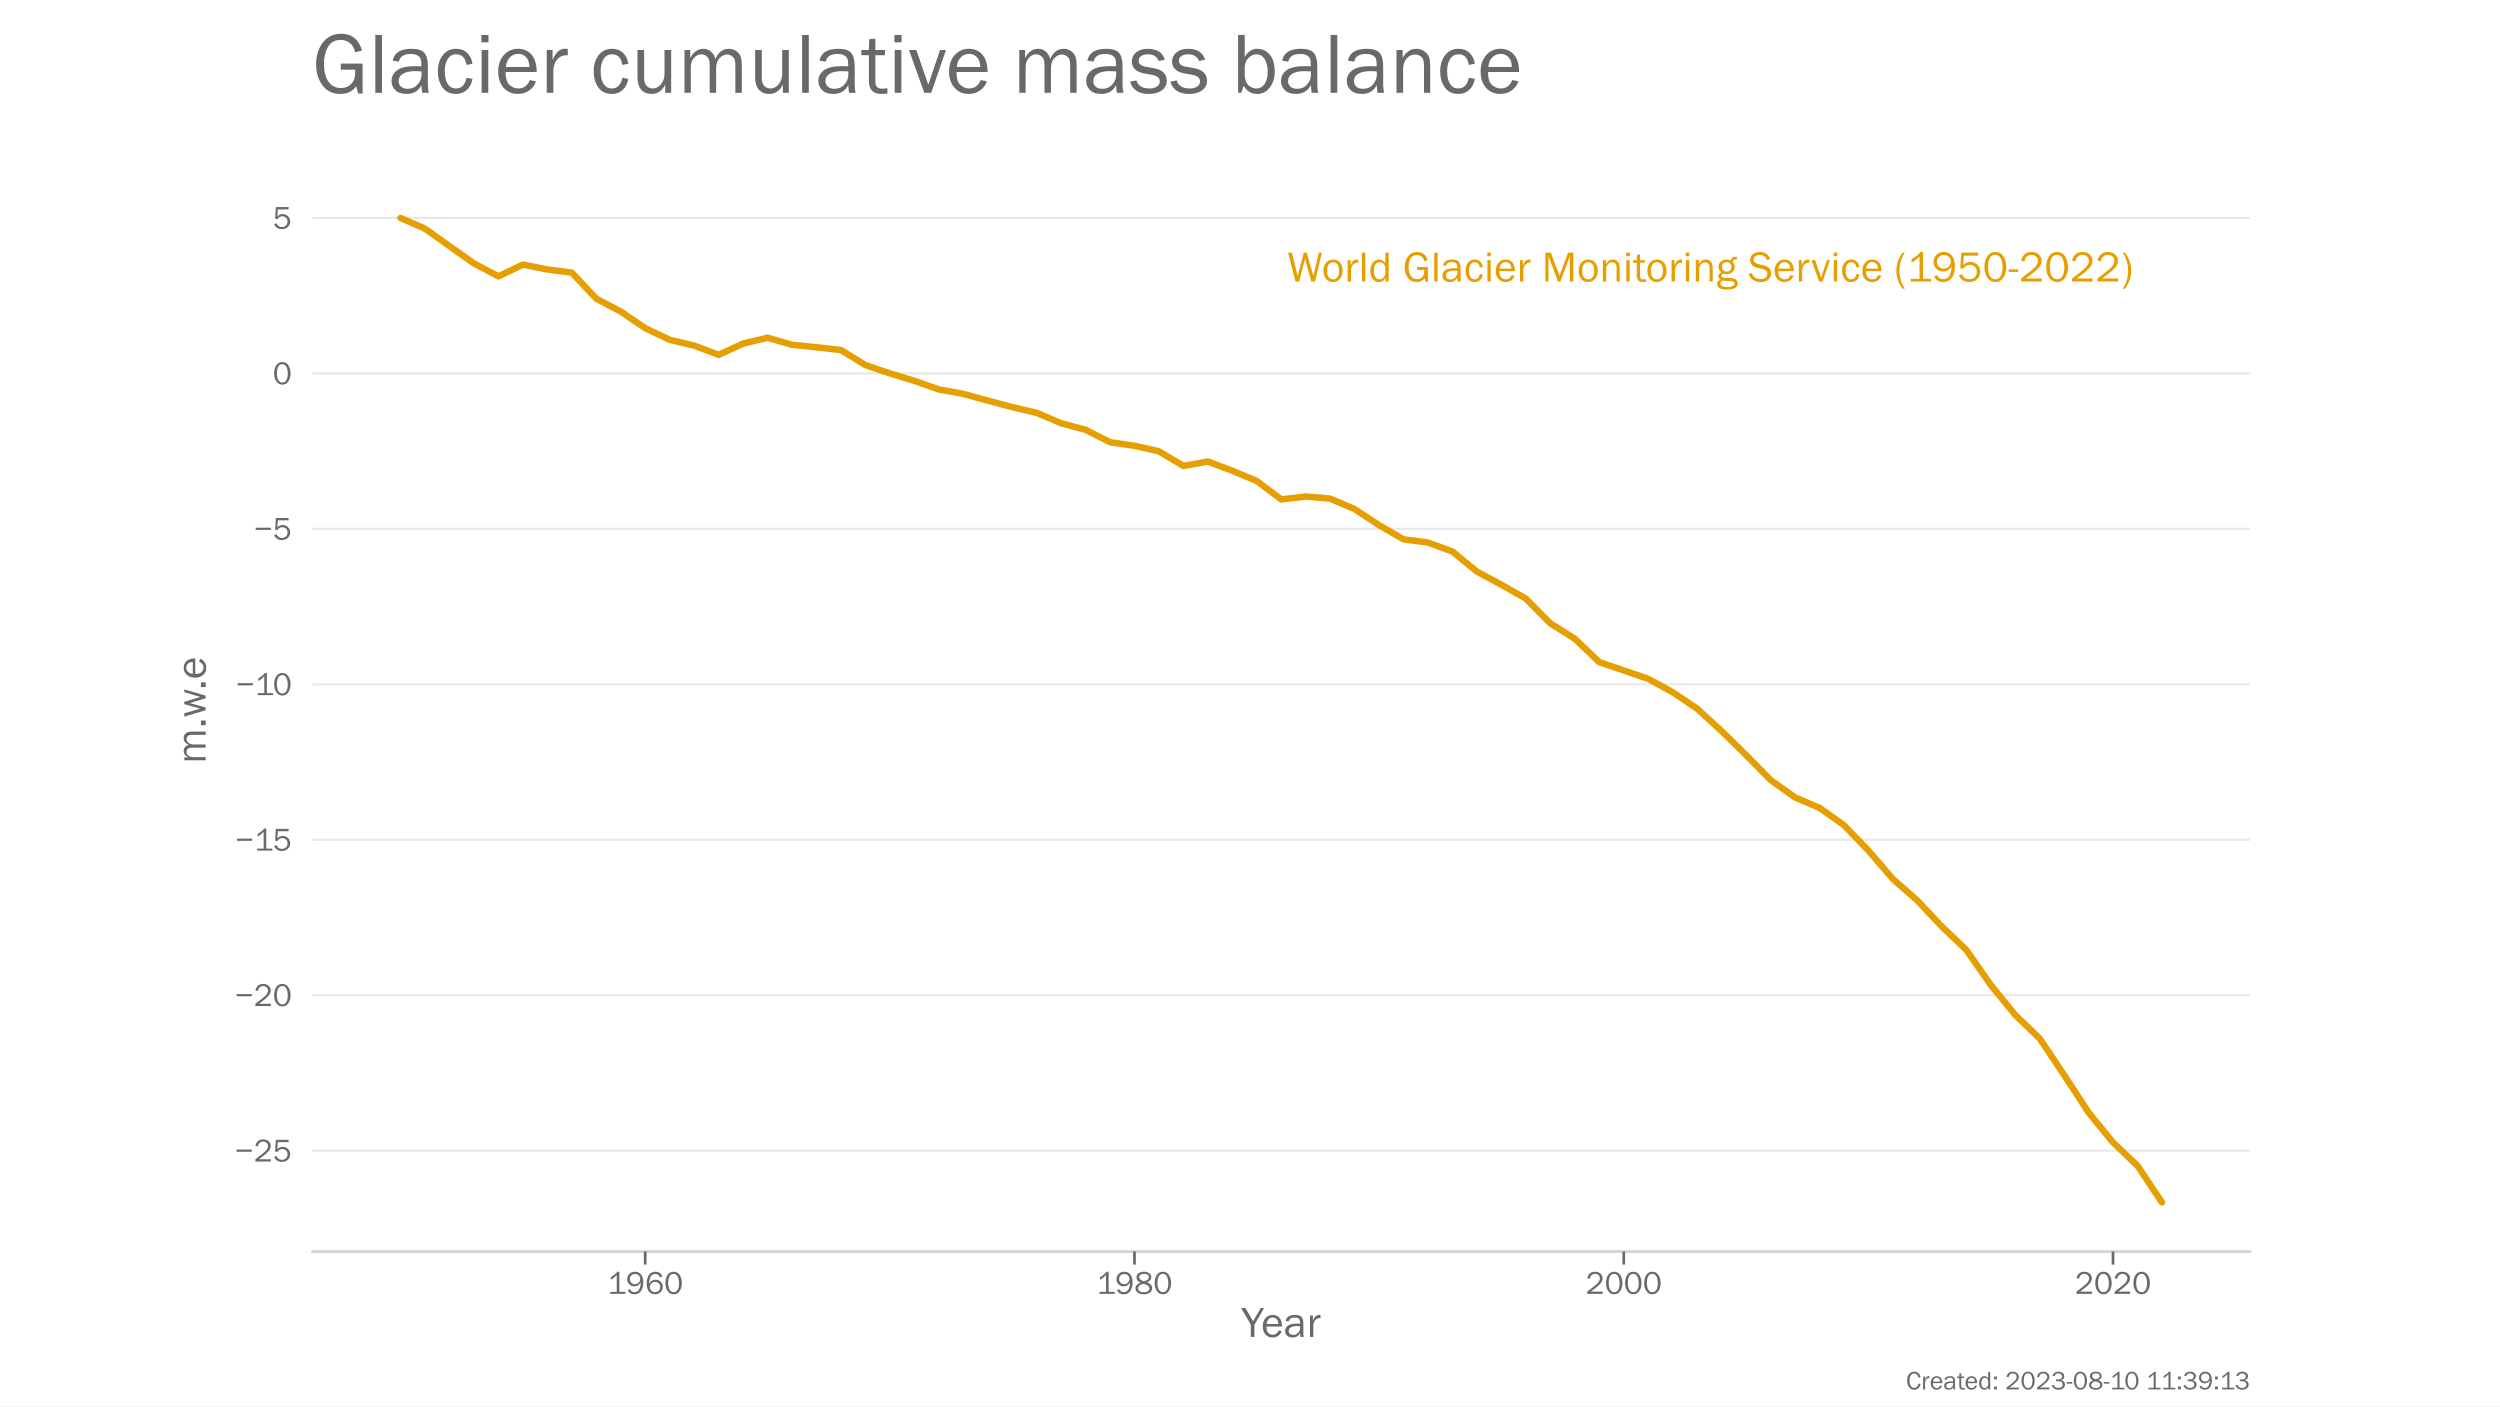
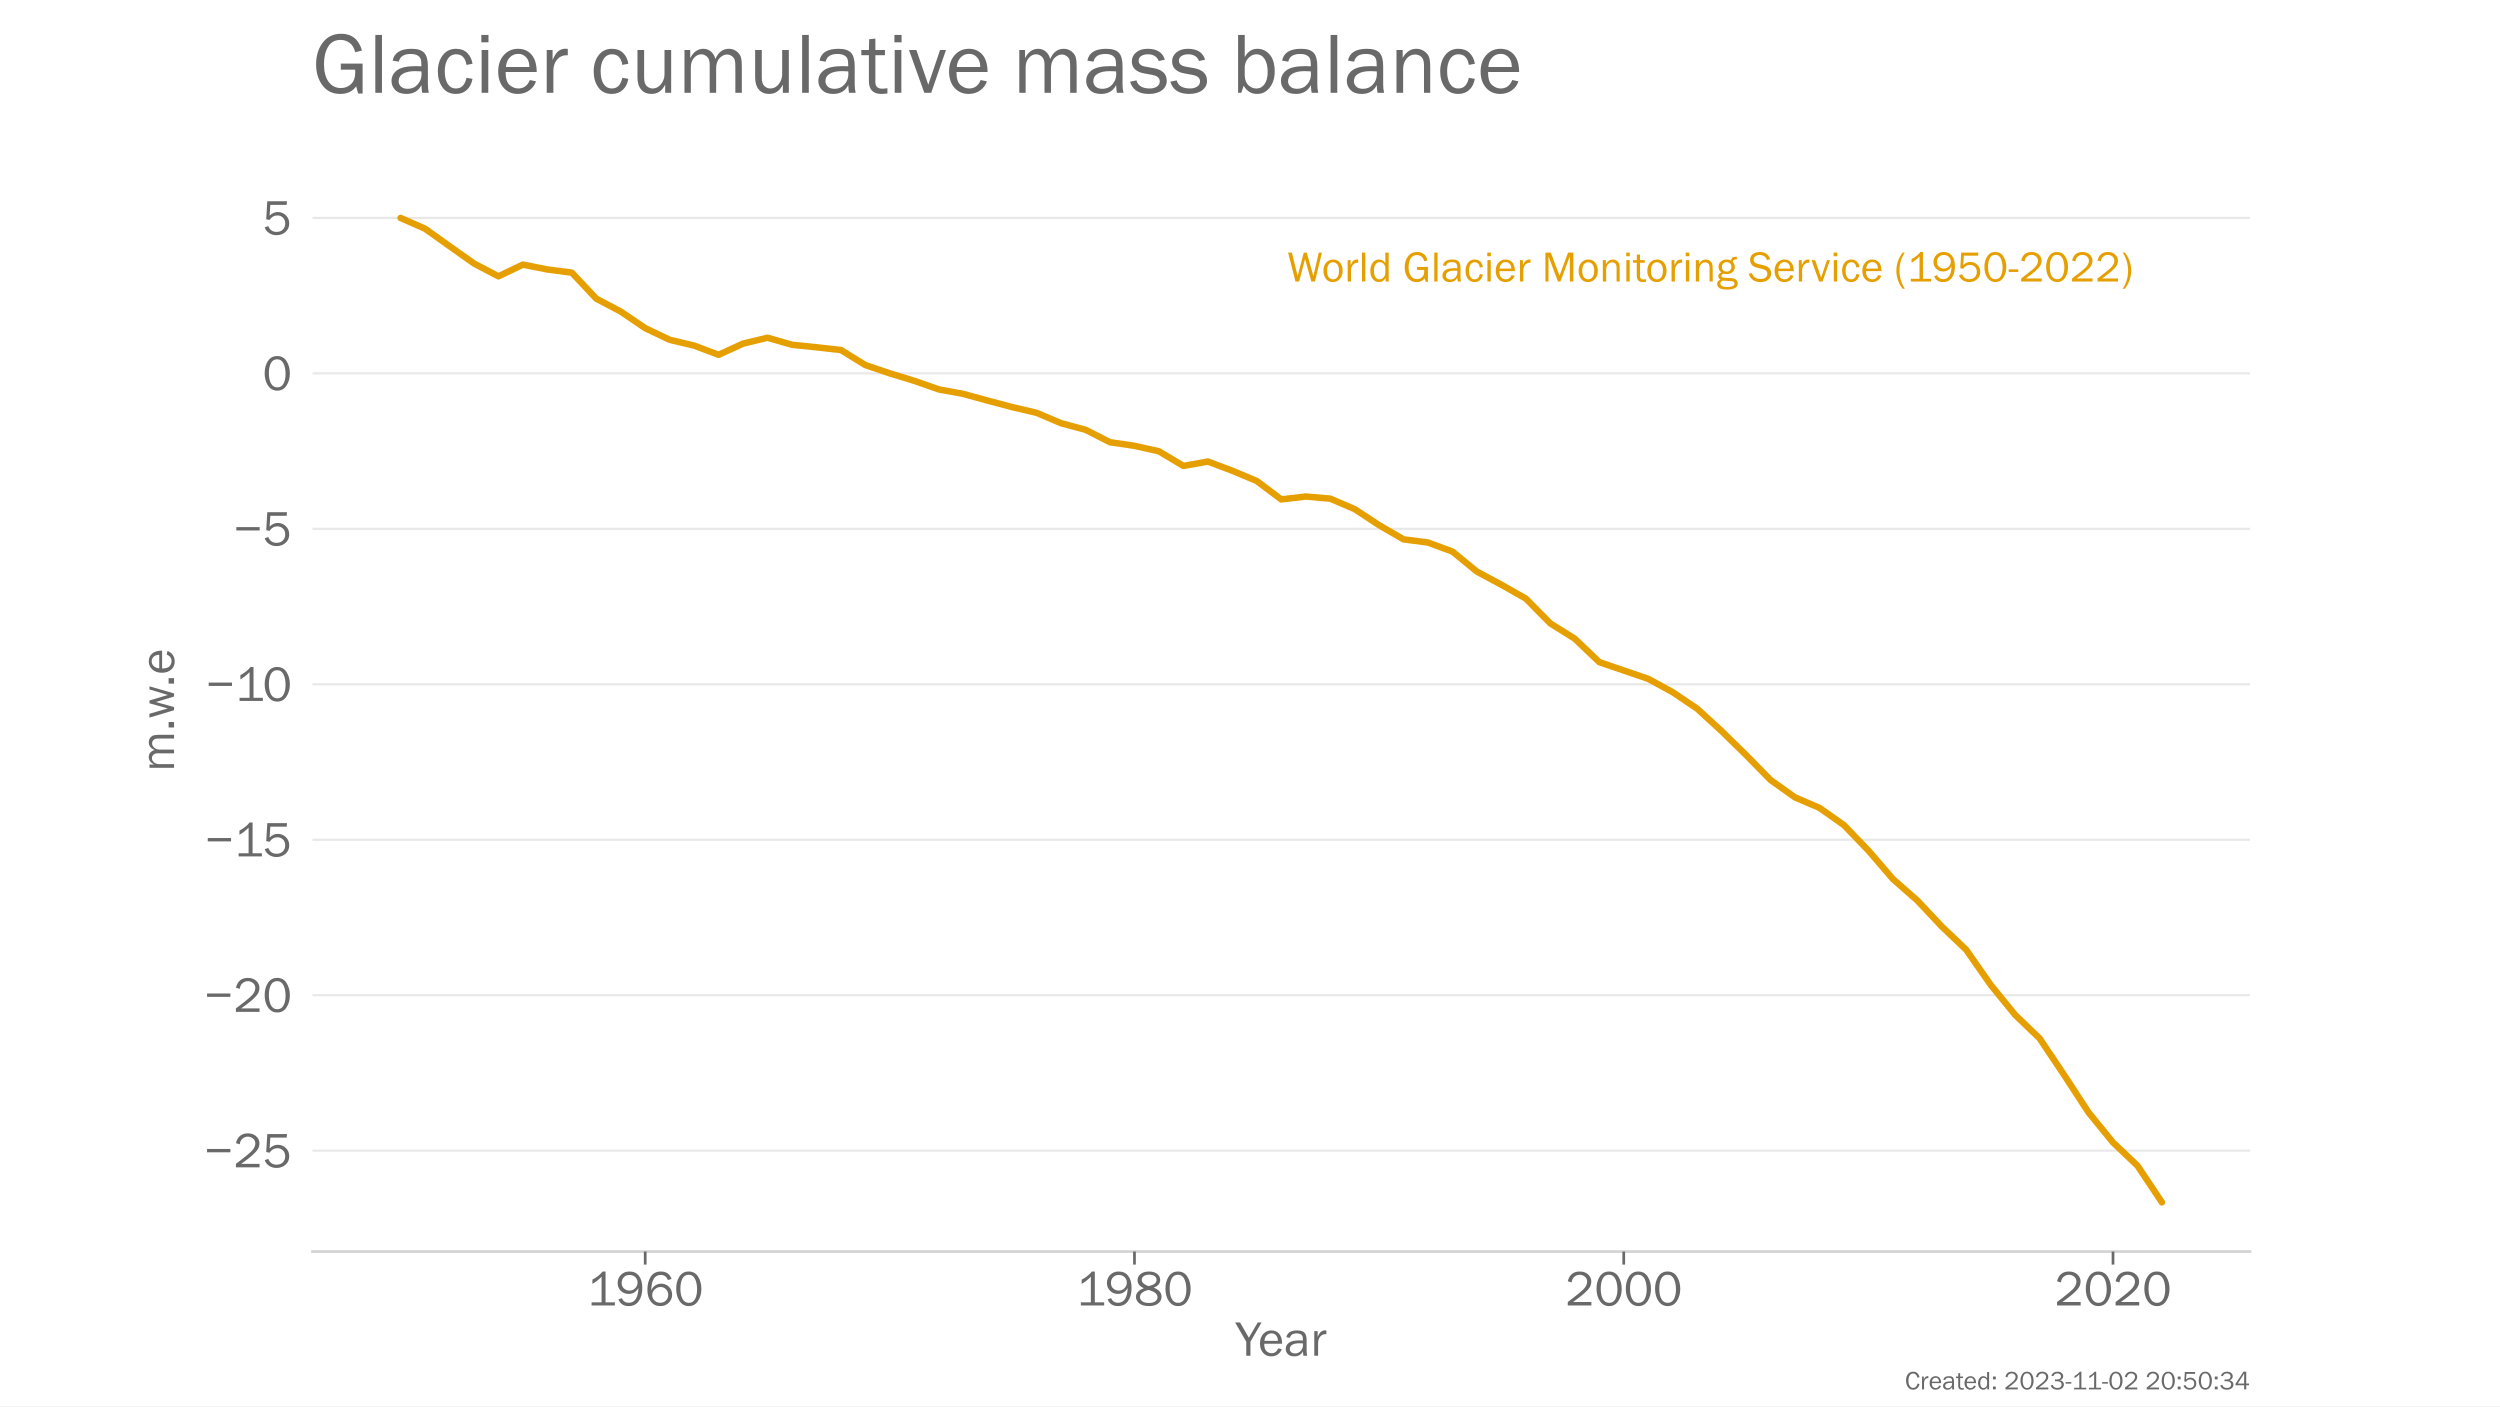
<svg xmlns="http://www.w3.org/2000/svg" xmlns:xlink="http://www.w3.org/1999/xlink" height="648pt" version="1.1" viewBox="0 0 1152 648" width="1152pt">
  <defs>
    <style type="text/css">*{stroke-linecap:butt;stroke-linejoin:round;}</style>
  </defs>
  <g id="figure_1">
    <g id="patch_1">
      <path d="M 0 648  L 1152 648  L 1152 0  L 0 0  z " style="fill:#ffffff;" />
    </g>
    <g id="axes_1">
      <g id="patch_2">
        <path d="M 144 576.72  L 1036.8 576.72  L 1036.8 77.76  L 144 77.76  z " style="fill:none;" />
      </g>
      <g id="patch_3">
        <path d="M 144 576.72  L 1036.8 576.72  " style="fill:none;stroke:#d3d3d3;stroke-linecap:square;stroke-linejoin:miter;stroke-width:1.25;" />
      </g>
      <g id="matplotlib.axis_1">
        <g id="xtick_1">
          <g id="line2d_1">
            <defs>
-               <path d="M 0 0  L 0 6  " id="m150ac38250" style="stroke:#696969;stroke-width:1.25;" />
+               <path d="M 0 0  L 0 6  " id="m0a673dbddd" style="stroke:#696969;stroke-width:1.25;" />
            </defs>
            <g>
-               <use style="fill:#696969;stroke:#696969;stroke-width:1.25;" x="297.309" xlink:href="#m150ac38250" y="576.72" />
+               <use style="fill:#696969;stroke:#696969;stroke-width:1.25;" x="297.309" xlink:href="#m0a673dbddd" y="576.72" />
            </g>
          </g>
          <g id="text_1">
-             <g style="fill:#696969;" transform="translate(279.82 596.2184)scale(0.15 -0.15)">
+             <g style="fill:#696969;" transform="translate(270.4925 601.5509)scale(0.23 -0.23)">
              <defs>
                <path d="M 55.859 6.203  L 55.859 0  L 9.188 0  L 9.188 6.203  L 29.203 6.203  L 29.203 57.672  Q 20.359 48.438 10.844 43.266  L 10.844 51.656  Q 23.969 58.547 31.203 68.016  L 37.156 68.016  L 37.156 6.203  z " id="FranklinGothic-Book-49" />
                <path d="M 5.719 12.156  L 12.406 14.594  Q 16.547 5.375 26.375 5.375  Q 35.891 5.375 40.703 13.375  Q 45.516 21.391 45.656 35.109  Q 39.109 23.094 25.984 23.094  Q 16.703 23.094 10.406 29.422  Q 4.109 35.75 4.109 45.062  Q 4.109 54.547 10.719 61.281  Q 17.328 68.016 27.594 68.016  Q 40.141 68.016 46.828 59.203  Q 53.516 50.391 53.516 34.969  Q 53.516 18.75 46.438 8.719  Q 39.359 -1.312 26.266 -1.312  Q 10.984 -1.312 5.719 12.156  z M 27.828 29.781  Q 34.719 29.781 39.375 34.594  Q 44.047 39.406 44.047 45.844  Q 44.047 52.094 39.625 56.578  Q 35.203 61.078 27.984 61.078  Q 20.656 61.078 16.406 56.469  Q 12.156 51.859 12.156 45.219  Q 12.156 38.094 16.859 33.938  Q 21.578 29.781 27.828 29.781  z " id="FranklinGothic-Book-57" />
                <path d="M 53.562 53.031  L 46.047 50.984  Q 42.188 61.141 31.984 61.141  Q 13.234 61.141 12.797 30.125  Q 15.766 37.016 21.234 40.328  Q 26.703 43.656 32.812 43.656  Q 42.094 43.656 48.359 37.188  Q 54.641 30.719 54.641 21.688  Q 54.641 12.312 47.969 5.5  Q 41.312 -1.312 30.906 -1.312  Q 19.094 -1.312 12.078 7.594  Q 5.078 16.5 5.078 31.844  Q 5.078 46.828 11.688 57.422  Q 18.312 68.016 32.172 68.016  Q 48.141 68.016 53.562 53.031  z M 30.766 5.375  Q 37.844 5.375 42.359 10.031  Q 46.875 14.703 46.875 21.234  Q 46.875 27.688 42.453 32.297  Q 38.031 36.922 31.5 36.922  Q 24.75 36.922 19.719 32.078  Q 14.703 27.25 14.703 20.75  Q 14.703 14.75 19.188 10.062  Q 23.688 5.375 30.766 5.375  z " id="FranklinGothic-Book-54" />
                <path d="M 29.391 -1.312  Q 17.875 -1.312 10.984 8.672  Q 4.109 18.656 4.109 33.453  Q 4.109 48 10.641 58  Q 17.188 68.016 29.156 68.016  Q 41.656 68.016 48.125 57.562  Q 54.594 47.125 54.594 33.062  Q 54.594 19.281 47.953 8.984  Q 41.312 -1.312 29.391 -1.312  z M 29.438 5.219  Q 37.891 5.219 41.938 12.859  Q 46 20.516 46 32.078  Q 46 44.734 41.844 53.125  Q 37.703 61.531 29.047 61.531  Q 20.703 61.531 16.625 53.859  Q 12.547 46.188 12.547 33.688  Q 12.547 20.703 16.844 12.953  Q 21.141 5.219 29.438 5.219  z " id="FranklinGothic-Book-48" />
              </defs>
              <use xlink:href="#FranklinGothic-Book-49" />
              <use x="57.268" xlink:href="#FranklinGothic-Book-57" />
              <use x="115.91" xlink:href="#FranklinGothic-Book-54" />
              <use x="174.553" xlink:href="#FranklinGothic-Book-48" />
            </g>
          </g>
        </g>
        <g id="xtick_2">
          <g id="line2d_2">
            <g>
-               <use style="fill:#696969;stroke:#696969;stroke-width:1.25;" x="522.764" xlink:href="#m150ac38250" y="576.72" />
+               <use style="fill:#696969;stroke:#696969;stroke-width:1.25;" x="522.764" xlink:href="#m0a673dbddd" y="576.72" />
            </g>
          </g>
          <g id="text_2">
-             <g style="fill:#696969;" transform="translate(505.2746 596.2184)scale(0.15 -0.15)">
+             <g style="fill:#696969;" transform="translate(495.9471 601.5509)scale(0.23 -0.23)">
              <defs>
                <path d="M 19.484 34.578  Q 6.844 40.094 6.844 50.594  Q 6.844 58.203 13.141 63.109  Q 19.438 68.016 29.828 68.016  Q 40.094 68.016 46.141 63.297  Q 52.203 58.594 52.203 50.984  Q 52.203 40.375 39.266 35.797  Q 49.703 30.953 52.359 26.453  Q 55.031 21.969 55.031 17.484  Q 55.031 9.469 48.219 4.078  Q 41.406 -1.312 29.734 -1.312  Q 17.281 -1.312 10.438 4.172  Q 3.609 9.672 3.609 17.234  Q 3.609 28.516 19.484 34.578  z M 29.594 38.719  Q 37.984 40.969 41.453 43.891  Q 44.922 46.828 44.922 51.219  Q 44.922 56.344 40.797 59  Q 36.672 61.672 29.938 61.672  Q 23.484 61.672 19.375 58.859  Q 15.281 56.062 15.281 51.312  Q 15.281 46.625 19.844 43.203  Q 24.422 39.797 29.594 38.719  z M 28.656 31.062  Q 11.766 27.047 11.766 16.938  Q 11.766 11.672 16.375 8.328  Q 21 4.984 29.984 4.984  Q 37.594 4.984 42.234 8.25  Q 46.875 11.531 46.875 16.609  Q 46.875 26.312 28.656 31.062  z " id="FranklinGothic-Book-56" />
              </defs>
              <use xlink:href="#FranklinGothic-Book-49" />
              <use x="57.268" xlink:href="#FranklinGothic-Book-57" />
              <use x="115.91" xlink:href="#FranklinGothic-Book-56" />
              <use x="174.553" xlink:href="#FranklinGothic-Book-48" />
            </g>
          </g>
        </g>
        <g id="xtick_3">
          <g id="line2d_3">
            <g>
-               <use style="fill:#696969;stroke:#696969;stroke-width:1.25;" x="748.218" xlink:href="#m150ac38250" y="576.72" />
+               <use style="fill:#696969;stroke:#696969;stroke-width:1.25;" x="748.218" xlink:href="#m0a673dbddd" y="576.72" />
            </g>
          </g>
          <g id="text_3">
-             <g style="fill:#696969;" transform="translate(730.626 596.2184)scale(0.15 -0.15)">
+             <g style="fill:#696969;" transform="translate(721.2435 601.5509)scale(0.23 -0.23)">
              <defs>
                <path d="M 52.484 6.938  L 52.484 0  L 5.172 0  L 5.172 6.938  Q 33.203 27.938 38.594 34.594  Q 44 41.266 44 47.797  Q 44 53.906 39.453 57.656  Q 34.906 61.422 29 61.422  Q 22.906 61.422 18.219 57.297  Q 13.531 53.172 12.938 46.094  L 5.172 48.438  Q 10.062 68.016 29.109 68.016  Q 39.406 68.016 45.844 62.156  Q 52.297 56.297 52.297 47.859  Q 52.297 42.047 49.234 36.672  Q 46.188 31.297 37.688 23.828  Q 29.203 16.359 15.719 6.938  z " id="FranklinGothic-Book-50" />
              </defs>
              <use xlink:href="#FranklinGothic-Book-50" />
              <use x="58.643" xlink:href="#FranklinGothic-Book-48" />
              <use x="117.285" xlink:href="#FranklinGothic-Book-48" />
              <use x="175.928" xlink:href="#FranklinGothic-Book-48" />
            </g>
          </g>
        </g>
        <g id="xtick_4">
          <g id="line2d_4">
            <g>
-               <use style="fill:#696969;stroke:#696969;stroke-width:1.25;" x="973.673" xlink:href="#m150ac38250" y="576.72" />
+               <use style="fill:#696969;stroke:#696969;stroke-width:1.25;" x="973.673" xlink:href="#m0a673dbddd" y="576.72" />
            </g>
          </g>
          <g id="text_4">
-             <g style="fill:#696969;" transform="translate(956.0805 596.2184)scale(0.15 -0.15)">
+             <g style="fill:#696969;" transform="translate(946.698 601.5509)scale(0.23 -0.23)">
              <use xlink:href="#FranklinGothic-Book-50" />
              <use x="58.643" xlink:href="#FranklinGothic-Book-48" />
              <use x="117.285" xlink:href="#FranklinGothic-Book-50" />
              <use x="175.928" xlink:href="#FranklinGothic-Book-48" />
            </g>
          </g>
        </g>
        <g id="text_5">
-           <g style="fill:#696969;" transform="translate(572.1094 616.0481)scale(0.2 -0.2)">
+           <g style="fill:#696969;" transform="translate(569.3658 624.7128)scale(0.23 -0.23)">
            <defs>
              <path d="M 52 66.656  L 29.688 28.031  L 29.688 0  L 21.344 0  L 21.344 28.031  L -0.984 66.656  L 8.844 66.656  L 26.562 35.984  L 44.391 66.656  z " id="FranklinGothic-Book-89" />
              <path d="M 40.234 14.703  L 47.359 13.234  Q 45.406 6.938 39.734 2.812  Q 34.078 -1.312 26.422 -1.312  Q 16.312 -1.312 10.062 5.781  Q 3.812 12.891 3.812 24.422  Q 3.812 36.188 10.297 43.438  Q 16.797 50.688 26.609 50.688  Q 36.281 50.688 42.156 44  Q 48.047 37.312 48.188 23.969  L 12.359 23.969  Q 12.359 12.797 17.047 8.891  Q 21.734 4.984 26.953 4.984  Q 36.375 4.984 40.234 14.703  z M 39.797 29.688  Q 39.703 33.844 38.422 37.062  Q 37.156 40.281 34.125 42.547  Q 31.109 44.828 26.859 44.828  Q 21.141 44.828 17.156 40.719  Q 13.188 36.625 12.703 29.688  z " id="FranklinGothic-Book-101" />
              <path d="M 46.297 0  L 38.672 0  Q 38.234 2.344 37.797 8.891  Q 32.719 -1.312 20.516 -1.312  Q 12.203 -1.312 7.766 3.078  Q 3.328 7.469 3.328 13.625  Q 3.328 21.094 9.672 25.906  Q 16.016 30.719 31.25 30.719  Q 33.297 30.719 37.797 30.516  Q 37.797 36.375 36.891 38.984  Q 35.984 41.609 33.047 43.172  Q 30.125 44.734 25.344 44.734  Q 13.672 44.734 11.766 35.844  L 4.688 37.062  Q 7.281 50.688 26.469 50.688  Q 36.672 50.688 40.938 46.172  Q 45.219 41.656 45.219 30.516  L 45.219 9.578  Q 45.219 4.344 46.297 0  z M 37.797 24.656  Q 33.109 24.953 30.672 24.953  Q 21.578 24.953 16.547 21.969  Q 11.531 19 11.531 13.281  Q 11.531 9.672 14.234 7.125  Q 16.938 4.594 22.078 4.594  Q 29 4.594 33.469 9.625  Q 37.938 14.656 37.938 21.438  Q 37.938 22.797 37.797 24.656  z " id="FranklinGothic-Book-97" />
              <path d="M 15.328 0  L 7.672 0  L 7.672 49.312  L 14.406 49.312  L 14.406 37.797  Q 17.969 45.953 21.547 48.359  Q 25.141 50.781 28.906 50.781  Q 30.078 50.781 31.938 50.594  L 31.938 43.266  L 30.375 43.266  Q 24.031 43.266 19.828 38.531  Q 15.625 33.797 15.328 26.078  z " id="FranklinGothic-Book-114" />
            </defs>
            <use xlink:href="#FranklinGothic-Book-89" />
            <use x="45.025" xlink:href="#FranklinGothic-Book-101" />
            <use x="97.076" xlink:href="#FranklinGothic-Book-97" />
            <use x="149.957" xlink:href="#FranklinGothic-Book-114" />
          </g>
        </g>
      </g>
      <g id="matplotlib.axis_2">
        <g id="ytick_1">
          <g id="line2d_5">
-             <path clip-path="url(#p8d4e5bbfaa)" d="M 144 530.228  L 1036.8 530.228  " style="fill:none;stroke:#d3d3d3;stroke-linecap:round;stroke-opacity:0.5;" />
+             <path clip-path="url(#pc82b619e3e)" d="M 144 530.228  L 1036.8 530.228  " style="fill:none;stroke:#d3d3d3;stroke-linecap:round;stroke-opacity:0.5;" />
          </g>
          <g id="text_6">
-             <g style="fill:#696969;" transform="translate(108.1117 535.2274)scale(0.15 -0.15)">
+             <g style="fill:#696969;" transform="translate(94.03797 537.8936)scale(0.23 -0.23)">
              <defs>
                <path d="M 6 36.766  L 52.688 36.766  L 52.688 30.031  L 6 30.031  z " id="FranklinGothic-Book-8722" />
                <path d="M 48.875 66.656  L 48.188 59.469  L 15.438 59.469  L 14.016 37.844  Q 21.438 45.125 30.328 45.125  Q 39.703 45.125 46.516 38.625  Q 53.328 32.125 53.328 22.016  Q 53.328 11.766 45.922 5.219  Q 38.531 -1.312 27.828 -1.312  Q 19.438 -1.312 12.891 3.078  Q 6.344 7.469 4.297 14.453  L 11.422 16.891  Q 15.828 5.281 27.938 5.281  Q 35.891 5.281 40.578 9.984  Q 45.266 14.703 45.266 22.016  Q 45.266 29.688 40.625 33.984  Q 35.984 38.281 29.5 38.281  Q 20.016 38.281 13.812 29.203  L 7.234 30.609  L 9.375 66.656  z " id="FranklinGothic-Book-53" />
              </defs>
              <use xlink:href="#FranklinGothic-Book-8722" />
              <use x="58.643" xlink:href="#FranklinGothic-Book-50" />
              <use x="117.285" xlink:href="#FranklinGothic-Book-53" />
            </g>
          </g>
        </g>
        <g id="ytick_2">
          <g id="line2d_6">
-             <path clip-path="url(#p8d4e5bbfaa)" d="M 144 458.592  L 1036.8 458.592  " style="fill:none;stroke:#d3d3d3;stroke-linecap:round;stroke-opacity:0.5;" />
+             <path clip-path="url(#pc82b619e3e)" d="M 144 458.592  L 1036.8 458.592  " style="fill:none;stroke:#d3d3d3;stroke-linecap:round;stroke-opacity:0.5;" />
          </g>
          <g id="text_7">
-             <g style="fill:#696969;" transform="translate(108.1117 463.5912)scale(0.15 -0.15)">
+             <g style="fill:#696969;" transform="translate(94.03797 466.2575)scale(0.23 -0.23)">
              <use xlink:href="#FranklinGothic-Book-8722" />
              <use x="58.643" xlink:href="#FranklinGothic-Book-50" />
              <use x="117.285" xlink:href="#FranklinGothic-Book-48" />
            </g>
          </g>
        </g>
        <g id="ytick_3">
          <g id="line2d_7">
-             <path clip-path="url(#p8d4e5bbfaa)" d="M 144 386.956  L 1036.8 386.956  " style="fill:none;stroke:#d3d3d3;stroke-linecap:round;stroke-opacity:0.5;" />
+             <path clip-path="url(#pc82b619e3e)" d="M 144 386.956  L 1036.8 386.956  " style="fill:none;stroke:#d3d3d3;stroke-linecap:round;stroke-opacity:0.5;" />
          </g>
          <g id="text_8">
-             <g style="fill:#696969;" transform="translate(108.318 391.9551)scale(0.15 -0.15)">
+             <g style="fill:#696969;" transform="translate(94.35422 394.6214)scale(0.23 -0.23)">
              <use xlink:href="#FranklinGothic-Book-8722" />
              <use x="58.643" xlink:href="#FranklinGothic-Book-49" />
              <use x="115.91" xlink:href="#FranklinGothic-Book-53" />
            </g>
          </g>
        </g>
        <g id="ytick_4">
          <g id="line2d_8">
-             <path clip-path="url(#p8d4e5bbfaa)" d="M 144 315.32  L 1036.8 315.32  " style="fill:none;stroke:#d3d3d3;stroke-linecap:round;stroke-opacity:0.5;" />
+             <path clip-path="url(#pc82b619e3e)" d="M 144 315.32  L 1036.8 315.32  " style="fill:none;stroke:#d3d3d3;stroke-linecap:round;stroke-opacity:0.5;" />
          </g>
          <g id="text_9">
-             <g style="fill:#696969;" transform="translate(108.5992 320.319)scale(0.15 -0.15)">
+             <g style="fill:#696969;" transform="translate(94.78547 322.9852)scale(0.23 -0.23)">
              <use xlink:href="#FranklinGothic-Book-8722" />
              <use x="58.643" xlink:href="#FranklinGothic-Book-49" />
              <use x="114.035" xlink:href="#FranklinGothic-Book-48" />
            </g>
          </g>
        </g>
        <g id="ytick_5">
          <g id="line2d_9">
-             <path clip-path="url(#p8d4e5bbfaa)" d="M 144 243.684  L 1036.8 243.684  " style="fill:none;stroke:#d3d3d3;stroke-linecap:round;stroke-opacity:0.5;" />
+             <path clip-path="url(#pc82b619e3e)" d="M 144 243.684  L 1036.8 243.684  " style="fill:none;stroke:#d3d3d3;stroke-linecap:round;stroke-opacity:0.5;" />
          </g>
          <g id="text_10">
-             <g style="fill:#696969;" transform="translate(116.9078 248.6828)scale(0.15 -0.15)">
+             <g style="fill:#696969;" transform="translate(107.5253 251.3491)scale(0.23 -0.23)">
              <use xlink:href="#FranklinGothic-Book-8722" />
              <use x="58.643" xlink:href="#FranklinGothic-Book-53" />
            </g>
          </g>
        </g>
        <g id="ytick_6">
          <g id="line2d_10">
-             <path clip-path="url(#p8d4e5bbfaa)" d="M 144 172.047  L 1036.8 172.047  " style="fill:none;stroke:#d3d3d3;stroke-linecap:round;stroke-opacity:0.5;" />
+             <path clip-path="url(#pc82b619e3e)" d="M 144 172.047  L 1036.8 172.047  " style="fill:none;stroke:#d3d3d3;stroke-linecap:round;stroke-opacity:0.5;" />
          </g>
          <g id="text_11">
-             <g style="fill:#696969;" transform="translate(125.7039 177.0467)scale(0.15 -0.15)">
+             <g style="fill:#696969;" transform="translate(121.0127 179.7129)scale(0.23 -0.23)">
              <use xlink:href="#FranklinGothic-Book-48" />
            </g>
          </g>
        </g>
        <g id="ytick_7">
          <g id="line2d_11">
-             <path clip-path="url(#p8d4e5bbfaa)" d="M 144 100.411  L 1036.8 100.411  " style="fill:none;stroke:#d3d3d3;stroke-linecap:round;stroke-opacity:0.5;" />
+             <path clip-path="url(#pc82b619e3e)" d="M 144 100.411  L 1036.8 100.411  " style="fill:none;stroke:#d3d3d3;stroke-linecap:round;stroke-opacity:0.5;" />
          </g>
          <g id="text_12">
-             <g style="fill:#696969;" transform="translate(125.7039 105.4106)scale(0.15 -0.15)">
+             <g style="fill:#696969;" transform="translate(121.0127 108.0768)scale(0.23 -0.23)">
              <use xlink:href="#FranklinGothic-Book-53" />
            </g>
          </g>
        </g>
        <g id="text_13">
-           <g style="fill:#696969;" transform="translate(94.78047 351.8744)rotate(-90)scale(0.2 -0.2)">
+           <g style="fill:#696969;" transform="translate(80.20703 355.5695)rotate(-90)scale(0.23 -0.23)">
            <defs>
              <path d="M 73.734 0  L 66.266 0  L 66.266 30.672  Q 66.266 35.406 65.594 37.766  Q 64.938 40.141 62.391 42.109  Q 59.859 44.094 56.688 44.094  Q 52.297 44.094 48.219 40.062  Q 44.141 36.031 44.141 27.781  L 44.141 0  L 36.719 0  L 36.719 32.469  Q 36.719 38.969 33.609 41.656  Q 30.516 44.344 27.094 44.344  Q 22.219 44.344 18.594 40.141  Q 14.984 35.938 14.984 29.5  L 14.984 0  L 7.672 0  L 7.672 49.312  L 14.266 49.312  L 14.266 39.844  Q 19.781 50.688 29.438 50.688  Q 34.766 50.688 38.469 47.219  Q 42.188 43.75 43.266 38.875  Q 48.344 50.688 58.844 50.688  Q 63.875 50.688 67.656 47.797  Q 71.438 44.922 72.578 41.188  Q 73.734 37.453 73.734 30.672  z " id="FranklinGothic-Book-109" />
              <path d="M 17.969 10.938  L 17.969 0  L 7.078 0  L 7.078 10.938  z " id="FranklinGothic-Book-46" />
              <path d="M 64.5 49.312  L 50.297 0  L 44.094 0  L 33.062 36.625  L 22.953 0  L 16.656 0  L 1.859 49.312  L 9.578 49.312  L 20.266 12.547  L 30.516 49.312  L 36.141 49.312  L 47.219 12.406  L 58.297 49.312  z " id="FranklinGothic-Book-119" />
            </defs>
            <use xlink:href="#FranklinGothic-Book-109" />
            <use x="81.396" xlink:href="#FranklinGothic-Book-46" />
            <use x="106.396" xlink:href="#FranklinGothic-Book-119" />
            <use x="169.303" xlink:href="#FranklinGothic-Book-46" />
            <use x="194.303" xlink:href="#FranklinGothic-Book-101" />
          </g>
        </g>
      </g>
      <g id="text_14">
        <g style="fill:#696969;" transform="translate(144 42.76)scale(0.4 -0.4)">
          <defs>
            <path d="M 57.719 33.594  L 57.719 -0.875  L 52.594 -0.875  L 50.297 7.469  Q 44.141 -1.312 31.984 -1.312  Q 18.797 -1.312 11.469 8.594  Q 4.156 18.5 4.156 32.672  Q 4.156 47.797 11.906 57.906  Q 19.672 68.016 33.016 68.016  Q 51.422 68.016 57.031 48.688  L 49.125 46.781  Q 47.406 54.203 42.719 57.562  Q 38.031 60.938 32.469 60.938  Q 22.609 60.938 17.922 52.969  Q 13.234 45.016 13.234 33.016  Q 13.234 20.062 18.484 12.766  Q 23.734 5.469 32.766 5.469  Q 39.797 5.469 44.5 10.125  Q 49.219 14.797 49.219 23  Q 49.219 24.516 49.125 26.609  L 32.625 26.609  L 32.625 33.594  z " id="FranklinGothic-Book-71" />
            <path d="M 15.328 0  L 7.672 0  L 7.672 66.656  L 15.328 66.656  z " id="FranklinGothic-Book-108" />
            <path d="M 36.812 17.281  L 43.75 16.062  Q 42.281 7.906 37.25 3.297  Q 32.234 -1.312 24.703 -1.312  Q 14.5 -1.312 9.156 6.203  Q 3.812 13.719 3.812 24.562  Q 3.812 35.797 9.453 43.234  Q 15.094 50.688 24.812 50.688  Q 32.859 50.688 37.719 45.875  Q 42.578 41.062 43.75 33.453  L 36.812 32.125  Q 34.859 44.344 25 44.344  Q 18.656 44.344 15.234 38.938  Q 11.812 33.547 11.812 24.953  Q 11.812 15.484 15.203 10.234  Q 18.609 4.984 24.75 4.984  Q 34.281 4.984 36.812 17.281  z " id="FranklinGothic-Book-99" />
            <path d="M 15.578 66.656  L 15.578 58.156  L 7.328 58.156  L 7.328 66.656  z M 15.328 49.312  L 15.328 0  L 7.672 0  L 7.672 49.312  z " id="FranklinGothic-Book-105" />
            <path id="FranklinGothic-Book-32" />
            <path d="M 46.484 0  L 39.594 0  L 39.594 9.422  Q 34.328 -1.312 23.875 -1.312  Q 16.312 -1.312 11.984 3.656  Q 7.672 8.641 7.672 17.828  L 7.672 49.312  L 15.328 49.312  L 15.328 17.828  Q 15.328 10.5 18.375 7.734  Q 21.438 4.984 25.094 4.984  Q 28.812 4.984 31.812 7.078  Q 34.812 9.188 36.812 13.062  Q 38.812 16.938 38.812 21.531  L 38.812 49.312  L 46.484 49.312  z " id="FranklinGothic-Book-117" />
            <path d="M 30.031 5.281  L 30.031 -0.781  Q 25.984 -1.312 23 -1.312  Q 8.688 -1.312 8.688 13.625  L 8.688 43.312  L -0.047 43.312  L -0.047 49.312  L 8.688 49.312  L 9.031 61.719  L 16.156 62.406  L 16.156 49.312  L 27.203 49.312  L 27.203 43.312  L 16.156 43.312  L 16.156 12.359  Q 16.156 4.734 24.078 4.734  Q 26.703 4.734 30.031 5.281  z " id="FranklinGothic-Book-116" />
            <path d="M 43.797 49.312  L 26.766 0  L 18.797 0  L 1.172 49.312  L 9.672 49.312  L 23.391 9.234  L 36.969 49.312  z " id="FranklinGothic-Book-118" />
            <path d="M 1.031 12.797  L 8.344 14.312  Q 10.797 4.984 23.781 4.984  Q 28.562 4.984 31.875 7.125  Q 35.203 9.281 35.203 13.188  Q 35.203 19 26.766 20.562  L 16.359 22.516  Q 10.25 23.688 6.641 27.094  Q 3.031 30.516 3.031 36.141  Q 3.031 42.328 7.953 46.5  Q 12.891 50.688 21.234 50.688  Q 37.312 50.688 41.062 38.141  L 34.031 36.625  Q 31 44.344 21.578 44.344  Q 16.891 44.344 13.891 42.406  Q 10.891 40.484 10.891 37.016  Q 10.891 31.547 18.562 30.125  L 28.172 28.422  Q 43.266 25.688 43.266 13.812  Q 43.266 7.031 37.641 2.859  Q 32.031 -1.312 22.703 -1.312  Q 5.172 -1.312 1.031 12.797  z " id="FranklinGothic-Book-115" />
            <path d="M 11.375 0  L 7.672 0  L 7.672 66.656  L 15.328 66.656  L 15.328 41.109  Q 20.609 50.688 29.891 50.688  Q 38.375 50.688 44.109 44  Q 49.859 37.312 49.859 24.562  Q 49.859 13.578 44.219 6.125  Q 38.578 -1.312 29.547 -1.312  Q 19.484 -1.312 14.109 8.156  z M 15.328 19.344  Q 15.875 11.766 20 8.344  Q 24.125 4.938 28.719 4.938  Q 34.578 4.938 38.156 10.016  Q 41.75 15.094 41.75 23.922  Q 41.75 33.453 38.281 38.891  Q 34.812 44.344 28.656 44.344  Q 23.828 44.344 19.938 40.453  Q 16.062 36.578 15.328 30.422  z " id="FranklinGothic-Book-98" />
            <path d="M 46.531 0  L 39.359 0  L 39.359 31.688  Q 39.359 38.531 36.375 41.312  Q 33.406 44.094 29.156 44.094  Q 23.297 44.094 19.312 39.406  Q 15.328 34.719 15.328 27.047  L 15.328 0  L 7.672 0  L 7.672 49.312  L 14.797 49.312  L 14.797 40.234  Q 20.797 50.688 30.375 50.688  Q 35.891 50.688 39.766 47.828  Q 43.656 44.969 45.094 41.406  Q 46.531 37.844 46.531 28.516  z " id="FranklinGothic-Book-110" />
          </defs>
          <use xlink:href="#FranklinGothic-Book-71" />
          <use x="64.697" xlink:href="#FranklinGothic-Book-108" />
          <use x="87.695" xlink:href="#FranklinGothic-Book-97" />
          <use x="140.576" xlink:href="#FranklinGothic-Book-99" />
          <use x="187.158" xlink:href="#FranklinGothic-Book-105" />
          <use x="210.107" xlink:href="#FranklinGothic-Book-101" />
          <use x="262.158" xlink:href="#FranklinGothic-Book-114" />
          <use x="295.117" xlink:href="#FranklinGothic-Book-32" />
          <use x="320.117" xlink:href="#FranklinGothic-Book-99" />
          <use x="366.699" xlink:href="#FranklinGothic-Book-117" />
          <use x="420.85" xlink:href="#FranklinGothic-Book-109" />
          <use x="502.246" xlink:href="#FranklinGothic-Book-117" />
          <use x="556.396" xlink:href="#FranklinGothic-Book-108" />
          <use x="579.395" xlink:href="#FranklinGothic-Book-97" />
          <use x="632.275" xlink:href="#FranklinGothic-Book-116" />
          <use x="663.037" xlink:href="#FranklinGothic-Book-105" />
          <use x="685.986" xlink:href="#FranklinGothic-Book-118" />
          <use x="729.506" xlink:href="#FranklinGothic-Book-101" />
          <use x="781.557" xlink:href="#FranklinGothic-Book-32" />
          <use x="806.557" xlink:href="#FranklinGothic-Book-109" />
          <use x="887.953" xlink:href="#FranklinGothic-Book-97" />
          <use x="940.834" xlink:href="#FranklinGothic-Book-115" />
          <use x="987.221" xlink:href="#FranklinGothic-Book-115" />
          <use x="1033.607" xlink:href="#FranklinGothic-Book-32" />
          <use x="1058.607" xlink:href="#FranklinGothic-Book-98" />
          <use x="1112.318" xlink:href="#FranklinGothic-Book-97" />
          <use x="1165.199" xlink:href="#FranklinGothic-Book-108" />
          <use x="1188.197" xlink:href="#FranklinGothic-Book-97" />
          <use x="1241.078" xlink:href="#FranklinGothic-Book-110" />
          <use x="1295.277" xlink:href="#FranklinGothic-Book-99" />
          <use x="1341.859" xlink:href="#FranklinGothic-Book-101" />
        </g>
      </g>
      <g id="legend_1">
        <g id="line2d_12" />
        <g id="text_15">
          <g style="fill:#e69f00;" transform="translate(593.1849 129.7184)scale(0.2 -0.2)">
            <defs>
              <path d="M 79.828 66.656  L 63.766 0  L 55.422 0  L 40.875 51.703  L 27.344 0  L 18.797 0  L 1.906 66.656  L 10.547 66.656  L 23.875 12.641  L 38.031 66.656  L 44.781 66.656  L 60.062 12.641  L 72.516 66.656  z " id="FranklinGothic-Book-87" />
              <path d="M 25.344 -1.312  Q 15.188 -1.312 9.5 6.203  Q 3.812 13.719 3.812 24.859  Q 3.812 36.625 10.203 43.656  Q 16.609 50.688 26.125 50.688  Q 36.328 50.688 42.203 43.281  Q 48.094 35.891 48.094 24.812  Q 48.094 13.281 41.75 5.984  Q 35.406 -1.312 25.344 -1.312  z M 25.922 4.984  Q 31.781 4.984 35.734 9.812  Q 39.703 14.656 39.703 24.859  Q 39.703 35.109 35.547 39.719  Q 31.391 44.344 25.828 44.344  Q 20.125 44.344 16.156 39.672  Q 12.203 35.016 12.203 24.906  Q 12.203 14.203 16.156 9.594  Q 20.125 4.984 25.922 4.984  z " id="FranklinGothic-Book-111" />
              <path d="M 46.188 66.656  L 46.188 0  L 39.203 0  L 39.203 8.453  Q 34.031 -1.312 23.641 -1.312  Q 14.984 -1.312 9.422 5.938  Q 3.859 13.188 3.859 24.266  Q 3.859 35.594 9.375 43.141  Q 14.891 50.688 24.031 50.688  Q 32.906 50.688 38.531 42.578  L 38.531 66.656  z M 38.531 30.281  Q 38.531 36.766 34.562 40.672  Q 30.609 44.578 25.344 44.578  Q 19.625 44.578 15.938 39.5  Q 12.25 34.422 12.25 25.25  Q 12.25 15.328 15.641 10.156  Q 19.047 4.984 24.953 4.984  Q 30.328 4.984 34.422 9.469  Q 38.531 13.969 38.531 20.016  z " id="FranklinGothic-Book-100" />
              <path d="M 72.703 0  L 64.594 0  L 64.594 58.203  L 42.922 0  L 37.25 0  L 15.438 58.203  L 15.438 0  L 8.344 0  L 8.344 66.656  L 20.75 66.656  L 40.828 13.328  L 60.5 66.656  L 72.703 66.656  z " id="FranklinGothic-Book-77" />
              <path d="M 47.953 57.031  L 47.953 50.922  Q 42.672 50.922 40.891 49.703  Q 39.109 48.484 38.531 45.312  Q 43.266 39.844 43.266 33.406  Q 43.266 26.656 38.109 21.828  Q 32.953 17 24.266 17  Q 22.312 17 20.906 17.281  Q 18.219 17.828 17.531 17.828  Q 16.219 17.828 14.359 16.531  Q 12.5 15.234 12.5 13.188  Q 12.5 10.25 15.188 9.375  Q 17.875 8.5 27.828 8.25  Q 36.281 8.016 40.312 7.109  Q 44.344 6.203 47.125 3.094  Q 49.906 0 49.906 -4.5  Q 49.906 -18.609 25.094 -18.609  Q 13.328 -18.609 7.938 -15.062  Q 2.547 -11.531 2.547 -5.609  Q 2.547 1.562 10.062 4.25  Q 5.219 7.422 5.219 12.203  Q 5.219 17.922 12.062 20.953  Q 5.672 26.125 5.672 33.984  Q 5.672 41.312 11.141 46  Q 16.609 50.688 24.469 50.688  Q 30.031 50.688 34.578 48.578  Q 35.297 53.422 37.953 55.266  Q 40.625 57.125 46.047 57.125  Q 46.578 57.125 47.953 57.031  z M 24.516 22.859  Q 29.391 22.859 32.469 25.859  Q 35.547 28.859 35.547 33.641  Q 35.547 38.531 32.344 41.625  Q 29.156 44.734 24.609 44.734  Q 20.266 44.734 16.891 41.828  Q 13.531 38.922 13.531 33.547  Q 13.531 28.766 16.547 25.812  Q 19.578 22.859 24.516 22.859  z M 15.328 2  Q 9.969 -0.344 9.969 -4.781  Q 9.969 -8.547 14.375 -10.625  Q 18.797 -12.703 25.641 -12.703  Q 31.984 -12.703 37.25 -10.906  Q 42.531 -9.125 42.531 -4.891  Q 42.531 -2.594 40.969 -1.125  Q 39.406 0.344 36.688 0.734  Q 33.984 1.125 27.25 1.312  Q 19.188 1.516 15.328 2  z " id="FranklinGothic-Book-103" />
              <path d="M 1.031 17.719  L 8.547 19.438  Q 13.094 5.812 28.219 5.812  Q 36.141 5.812 40.141 9.156  Q 44.141 12.5 44.141 18.109  Q 44.141 22.359 41.078 24.953  Q 38.031 27.547 34.031 28.516  L 20.703 31.844  Q 15.531 33.156 12.234 35.031  Q 8.938 36.922 6.641 40.828  Q 4.344 44.734 4.344 49.75  Q 4.344 58.109 10.641 63.062  Q 16.938 68.016 26.812 68.016  Q 44.969 68.016 50.688 51.562  L 43.109 49.312  Q 41.797 55.172 36.906 58.172  Q 32.031 61.188 26.516 61.188  Q 21.047 61.188 16.766 58.297  Q 12.5 55.422 12.5 50.141  Q 12.5 42.781 23.344 40.188  L 35.797 37.203  Q 52.875 33.109 52.875 18.797  Q 52.875 10.156 46.453 4.422  Q 40.047 -1.312 28.375 -1.312  Q 7.672 -1.312 1.031 17.719  z " id="FranklinGothic-Book-83" />
              <path d="M 24.703 -16.656  L 19.578 -16.656  Q 5.219 2.203 5.219 25.094  Q 5.219 46.969 19.578 66.656  L 24.703 66.656  Q 12.359 48.25 12.359 25  Q 12.359 2.828 24.703 -16.656  z " id="FranklinGothic-Book-40" />
              <path d="M 23.531 27.984  L 23.531 22.016  L 1.469 22.016  L 1.469 27.984  z " id="FranklinGothic-Book-45" />
              <path d="M 4.641 66.656  L 9.719 66.656  Q 24.125 47.797 24.125 24.906  Q 24.125 3.031 9.719 -16.656  L 4.641 -16.656  Q 17 1.766 17 25  Q 17 47.172 4.641 66.656  z " id="FranklinGothic-Book-41" />
            </defs>
            <use xlink:href="#FranklinGothic-Book-87" />
            <use x="79.488" xlink:href="#FranklinGothic-Book-111" />
            <use x="131.441" xlink:href="#FranklinGothic-Book-114" />
            <use x="164.4" xlink:href="#FranklinGothic-Book-108" />
            <use x="187.398" xlink:href="#FranklinGothic-Book-100" />
            <use x="241.256" xlink:href="#FranklinGothic-Book-32" />
            <use x="266.256" xlink:href="#FranklinGothic-Book-71" />
            <use x="330.953" xlink:href="#FranklinGothic-Book-108" />
            <use x="353.951" xlink:href="#FranklinGothic-Book-97" />
            <use x="406.832" xlink:href="#FranklinGothic-Book-99" />
            <use x="453.414" xlink:href="#FranklinGothic-Book-105" />
            <use x="476.363" xlink:href="#FranklinGothic-Book-101" />
            <use x="528.414" xlink:href="#FranklinGothic-Book-114" />
            <use x="561.373" xlink:href="#FranklinGothic-Book-32" />
            <use x="586.373" xlink:href="#FranklinGothic-Book-77" />
            <use x="667.379" xlink:href="#FranklinGothic-Book-111" />
            <use x="719.332" xlink:href="#FranklinGothic-Book-110" />
            <use x="773.531" xlink:href="#FranklinGothic-Book-105" />
            <use x="796.48" xlink:href="#FranklinGothic-Book-116" />
            <use x="825.742" xlink:href="#FranklinGothic-Book-111" />
            <use x="877.695" xlink:href="#FranklinGothic-Book-114" />
            <use x="910.654" xlink:href="#FranklinGothic-Book-105" />
            <use x="933.604" xlink:href="#FranklinGothic-Book-110" />
            <use x="987.803" xlink:href="#FranklinGothic-Book-103" />
            <use x="1036.924" xlink:href="#FranklinGothic-Book-32" />
            <use x="1061.924" xlink:href="#FranklinGothic-Book-83" />
            <use x="1118.857" xlink:href="#FranklinGothic-Book-101" />
            <use x="1170.908" xlink:href="#FranklinGothic-Book-114" />
            <use x="1206.492" xlink:href="#FranklinGothic-Book-118" />
            <use x="1251.512" xlink:href="#FranklinGothic-Book-105" />
            <use x="1274.461" xlink:href="#FranklinGothic-Book-99" />
            <use x="1321.043" xlink:href="#FranklinGothic-Book-101" />
            <use x="1373.094" xlink:href="#FranklinGothic-Book-32" />
            <use x="1398.094" xlink:href="#FranklinGothic-Book-40" />
            <use x="1427.439" xlink:href="#FranklinGothic-Book-49" />
            <use x="1484.707" xlink:href="#FranklinGothic-Book-57" />
            <use x="1543.35" xlink:href="#FranklinGothic-Book-53" />
            <use x="1601.992" xlink:href="#FranklinGothic-Book-48" />
            <use x="1660.635" xlink:href="#FranklinGothic-Book-45" />
            <use x="1685.635" xlink:href="#FranklinGothic-Book-50" />
            <use x="1744.277" xlink:href="#FranklinGothic-Book-48" />
            <use x="1802.92" xlink:href="#FranklinGothic-Book-50" />
            <use x="1861.562" xlink:href="#FranklinGothic-Book-50" />
            <use x="1920.205" xlink:href="#FranklinGothic-Book-41" />
          </g>
        </g>
      </g>
      <g id="line2d_13">
-         <path clip-path="url(#p8d4e5bbfaa)" d="M 184.582 100.44  L 195.855 105.383  L 207.127 113.42  L 218.4 121.401  L 229.673 127.332  L 240.945 121.931  L 252.218 124.166  L 263.491 125.627  L 274.764 137.633  L 286.036 143.565  L 297.309 151.216  L 308.582 156.574  L 319.855 159.253  L 331.127 163.494  L 342.4 158.336  L 353.673 155.628  L 364.945 158.866  L 376.218 160.027  L 387.491 161.288  L 398.764 168.236  L 410.036 172.047  L 421.309 175.486  L 432.582 179.44  L 443.855 181.503  L 455.127 184.612  L 466.4 187.578  L 477.673 190.229  L 488.945 195.028  L 500.218 198.051  L 511.491 203.782  L 522.764 205.43  L 534.036 207.966  L 545.309 214.7  L 556.582 212.679  L 567.855 216.92  L 579.127 221.648  L 590.4 230.13  L 601.673 228.798  L 612.945 229.772  L 624.218 234.586  L 635.491 242.007  L 646.764 248.541  L 658.036 250.002  L 669.309 254.171  L 680.582 263.412  L 691.855 269.458  L 703.127 275.848  L 714.4 287.267  L 725.673 294.33  L 736.945 305.104  L 748.218 308.958  L 759.491 312.812  L 770.764 318.959  L 782.036 326.552  L 793.309 336.882  L 804.582 347.914  L 815.855 359.405  L 827.127 367.442  L 838.4 372.256  L 849.673 380.208  L 860.945 391.913  L 872.218 405.023  L 883.491 414.937  L 894.764 426.929  L 906.036 437.66  L 917.309 453.821  L 928.582 467.675  L 939.855 478.507  L 951.127 495.327  L 962.4 512.62  L 973.673 526.446  L 984.945 537.148  L 996.218 554.04  " style="fill:none;stroke:#e69f00;stroke-linecap:round;stroke-width:3;" />
+         <path clip-path="url(#pc82b619e3e)" d="M 184.582 100.44  L 195.855 105.383  L 207.127 113.42  L 218.4 121.401  L 229.673 127.332  L 240.945 121.931  L 252.218 124.166  L 263.491 125.627  L 274.764 137.633  L 286.036 143.565  L 297.309 151.216  L 308.582 156.574  L 319.855 159.253  L 331.127 163.494  L 342.4 158.336  L 353.673 155.628  L 364.945 158.866  L 376.218 160.027  L 387.491 161.288  L 398.764 168.236  L 410.036 172.047  L 421.309 175.486  L 432.582 179.44  L 443.855 181.503  L 455.127 184.612  L 466.4 187.578  L 477.673 190.229  L 488.945 195.028  L 500.218 198.051  L 511.491 203.782  L 522.764 205.43  L 534.036 207.966  L 545.309 214.7  L 556.582 212.679  L 567.855 216.92  L 579.127 221.648  L 590.4 230.13  L 601.673 228.798  L 612.945 229.772  L 624.218 234.586  L 635.491 242.007  L 646.764 248.541  L 658.036 250.002  L 669.309 254.171  L 680.582 263.412  L 691.855 269.458  L 703.127 275.848  L 714.4 287.267  L 725.673 294.33  L 736.945 305.104  L 748.218 308.958  L 759.491 312.812  L 770.764 318.959  L 782.036 326.552  L 793.309 336.882  L 804.582 347.914  L 815.855 359.405  L 827.127 367.442  L 838.4 372.256  L 849.673 380.208  L 860.945 391.913  L 872.218 405.023  L 883.491 414.937  L 894.764 426.929  L 906.036 437.66  L 917.309 453.821  L 928.582 467.675  L 939.855 478.507  L 951.127 495.327  L 962.4 512.62  L 973.673 526.446  L 984.945 537.148  L 996.218 554.04  " style="fill:none;stroke:#e69f00;stroke-linecap:round;stroke-width:3;" />
      </g>
    </g>
    <g id="text_16">
      <g id="patch_4">
-         <path d="M 874.344 646.183  L 1040.76 646.183  L 1040.76 628.265  L 874.344 628.265  z " style="fill:#ffffff;stroke:#ffffff;stroke-linejoin:miter;" />
-       </g>
-       <g style="fill:#696969;" transform="translate(878.3044 640.224)scale(0.12 -0.12)">
+         <path d="M 873.849 646.183  L 1040.76 646.183  L 1040.76 628.265  L 873.849 628.265  z " style="fill:#ffffff;stroke:#ffffff;stroke-linejoin:miter;" />
+       </g>
+       <g style="fill:#696969;" transform="translate(877.8094 640.224)scale(0.12 -0.12)">
        <defs>
          <path d="M 48.297 22.406  L 55.906 20.703  Q 50.438 -1.312 31.203 -1.312  Q 18.562 -1.312 11.359 8.891  Q 4.156 19.094 4.156 33.984  Q 4.156 49.359 11.672 58.688  Q 19.188 68.016 31.844 68.016  Q 50.594 68.016 55.906 46.578  L 48.047 45.016  Q 43.75 60.938 31.781 60.938  Q 22.953 60.938 18.094 53.531  Q 13.234 46.141 13.234 32.766  Q 13.234 20.516 18.203 13.109  Q 23.188 5.719 31.391 5.719  Q 44.141 5.719 48.297 22.406  z " id="FranklinGothic-Book-67" />
          <path d="M 17.969 49.312  L 17.969 38.375  L 7.078 38.375  L 7.078 49.312  z M 17.969 10.984  L 17.969 0  L 7.078 0  L 7.078 10.984  z " id="FranklinGothic-Book-58" />
          <path d="M 19.344 31.344  L 19.344 37.984  L 26.953 37.984  Q 35.297 37.984 38.891 41.406  Q 42.484 44.828 42.484 49.703  Q 42.484 55.078 38.469 58.219  Q 34.469 61.375 28.422 61.375  Q 17.188 61.375 12.891 50.531  L 5.375 52.688  Q 11.812 68.016 29.203 68.016  Q 38.969 68.016 44.969 62.812  Q 50.984 57.625 50.984 50.297  Q 50.984 44.625 47.359 40.406  Q 43.75 36.188 38.094 35.109  Q 44.438 34.188 49 29.781  Q 53.562 25.391 53.562 18.406  Q 53.562 10.062 46.766 4.375  Q 39.984 -1.312 28.172 -1.312  Q 18.797 -1.312 12.125 3.125  Q 5.469 7.562 2.938 14.938  L 10.688 17.531  Q 14.203 5.469 28.031 5.469  Q 37.016 5.469 40.938 9.297  Q 44.875 13.141 44.875 18.453  Q 44.875 24.219 40.156 27.781  Q 35.453 31.344 26.953 31.344  z " id="FranklinGothic-Book-51" />
+           <path d="M 44.094 0  L 36.031 0  L 36.031 15.875  L 3.078 15.875  L 3.078 21.484  L 33.641 68.062  L 44.094 68.062  L 44.094 22.469  L 54.891 22.469  L 54.891 15.875  L 44.094 15.875  z M 36.031 22.469  L 36.031 54  Q 36.031 57.422 36.188 61.375  Q 34.078 57.516 32.562 55.125  L 11.766 22.469  z " id="FranklinGothic-Book-52" />
        </defs>
        <use xlink:href="#FranklinGothic-Book-67" />
        <use x="57.91" xlink:href="#FranklinGothic-Book-114" />
        <use x="90.869" xlink:href="#FranklinGothic-Book-101" />
        <use x="142.92" xlink:href="#FranklinGothic-Book-97" />
        <use x="195.801" xlink:href="#FranklinGothic-Book-116" />
        <use x="224.812" xlink:href="#FranklinGothic-Book-101" />
        <use x="276.863" xlink:href="#FranklinGothic-Book-100" />
        <use x="330.721" xlink:href="#FranklinGothic-Book-58" />
        <use x="355.721" xlink:href="#FranklinGothic-Book-32" />
        <use x="380.721" xlink:href="#FranklinGothic-Book-50" />
        <use x="439.363" xlink:href="#FranklinGothic-Book-48" />
        <use x="498.006" xlink:href="#FranklinGothic-Book-50" />
        <use x="556.648" xlink:href="#FranklinGothic-Book-51" />
        <use x="615.291" xlink:href="#FranklinGothic-Book-45" />
-         <use x="640.291" xlink:href="#FranklinGothic-Book-48" />
-         <use x="698.934" xlink:href="#FranklinGothic-Book-56" />
-         <use x="757.576" xlink:href="#FranklinGothic-Book-45" />
-         <use x="782.576" xlink:href="#FranklinGothic-Book-49" />
-         <use x="837.969" xlink:href="#FranklinGothic-Book-48" />
-         <use x="896.611" xlink:href="#FranklinGothic-Book-32" />
-         <use x="921.611" xlink:href="#FranklinGothic-Book-49" />
-         <use x="978.504" xlink:href="#FranklinGothic-Book-49" />
-         <use x="1037.146" xlink:href="#FranklinGothic-Book-58" />
-         <use x="1062.146" xlink:href="#FranklinGothic-Book-51" />
-         <use x="1120.789" xlink:href="#FranklinGothic-Book-57" />
-         <use x="1179.432" xlink:href="#FranklinGothic-Book-58" />
-         <use x="1204.432" xlink:href="#FranklinGothic-Book-49" />
-         <use x="1262.199" xlink:href="#FranklinGothic-Book-51" />
+         <use x="640.291" xlink:href="#FranklinGothic-Book-49" />
+         <use x="697.184" xlink:href="#FranklinGothic-Book-49" />
+         <use x="755.826" xlink:href="#FranklinGothic-Book-45" />
+         <use x="780.826" xlink:href="#FranklinGothic-Book-48" />
+         <use x="839.469" xlink:href="#FranklinGothic-Book-50" />
+         <use x="898.111" xlink:href="#FranklinGothic-Book-32" />
+         <use x="923.111" xlink:href="#FranklinGothic-Book-50" />
+         <use x="981.754" xlink:href="#FranklinGothic-Book-48" />
+         <use x="1040.396" xlink:href="#FranklinGothic-Book-58" />
+         <use x="1065.396" xlink:href="#FranklinGothic-Book-53" />
+         <use x="1124.039" xlink:href="#FranklinGothic-Book-48" />
+         <use x="1182.682" xlink:href="#FranklinGothic-Book-58" />
+         <use x="1207.682" xlink:href="#FranklinGothic-Book-51" />
+         <use x="1266.324" xlink:href="#FranklinGothic-Book-52" />
      </g>
    </g>
  </g>
  <defs>
-     <clipPath id="p8d4e5bbfaa">
+     <clipPath id="pc82b619e3e">
      <rect height="498.96" width="892.8" x="144" y="77.76" />
    </clipPath>
  </defs>
</svg>
